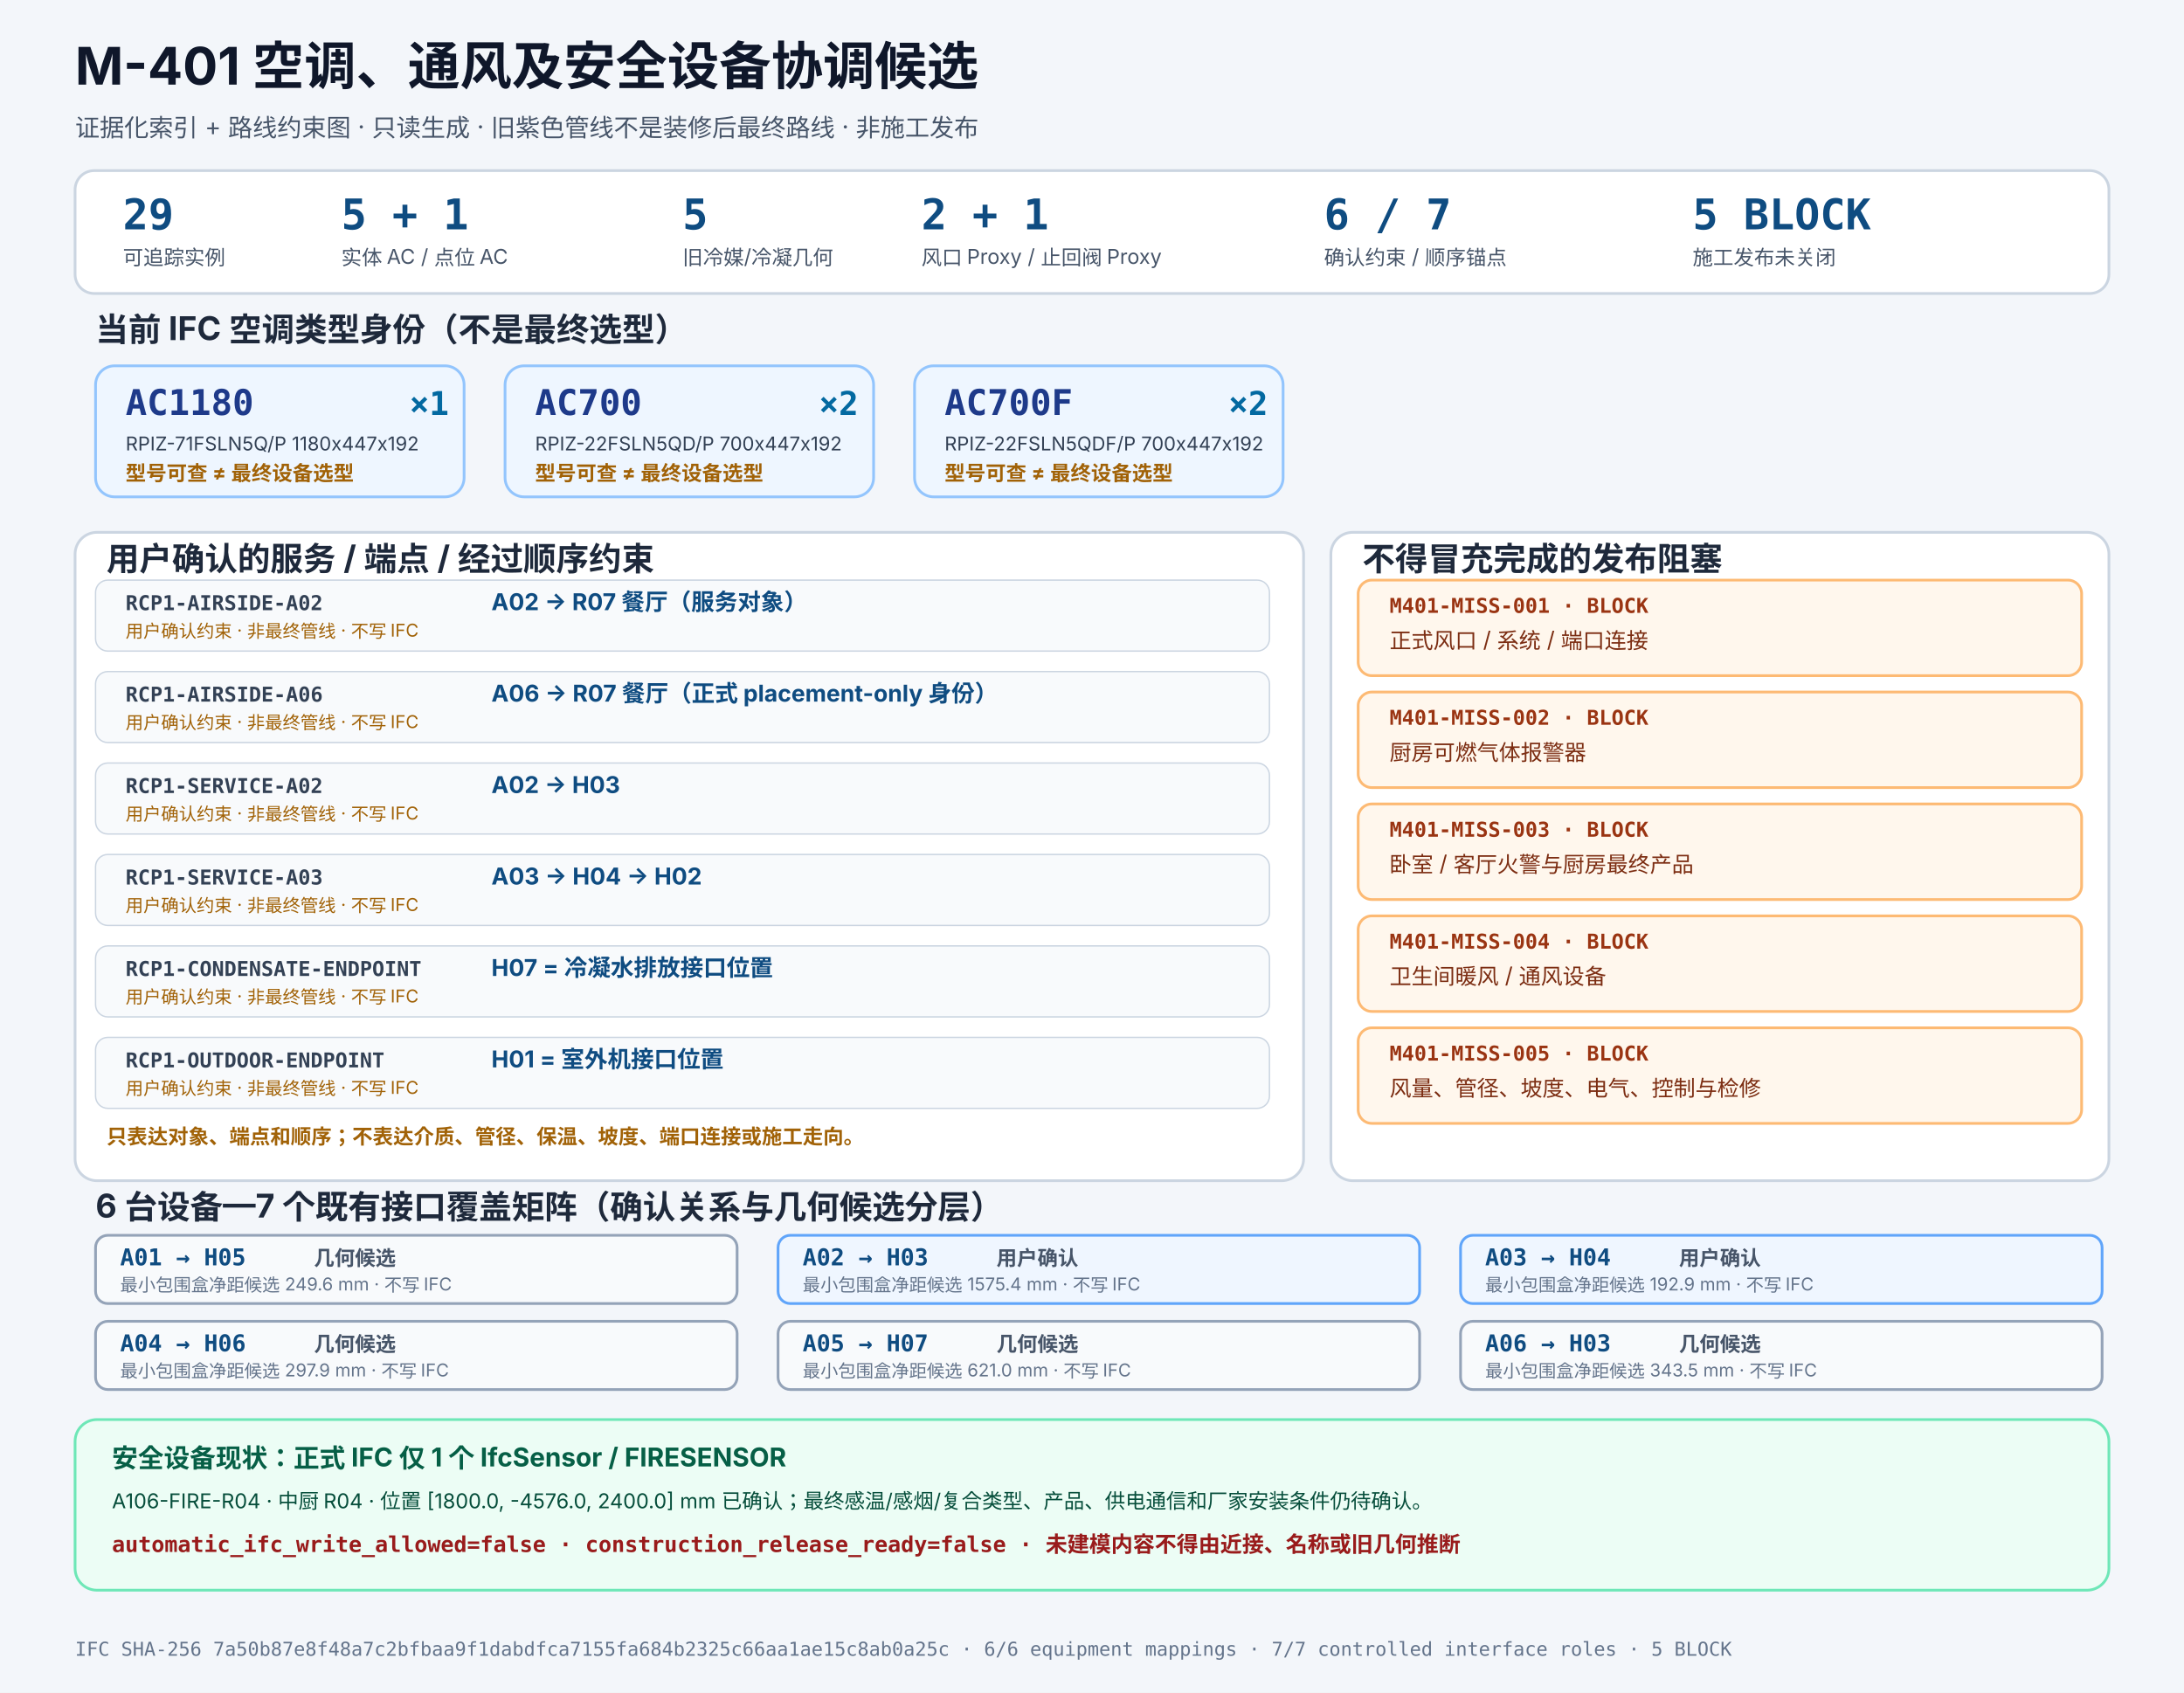
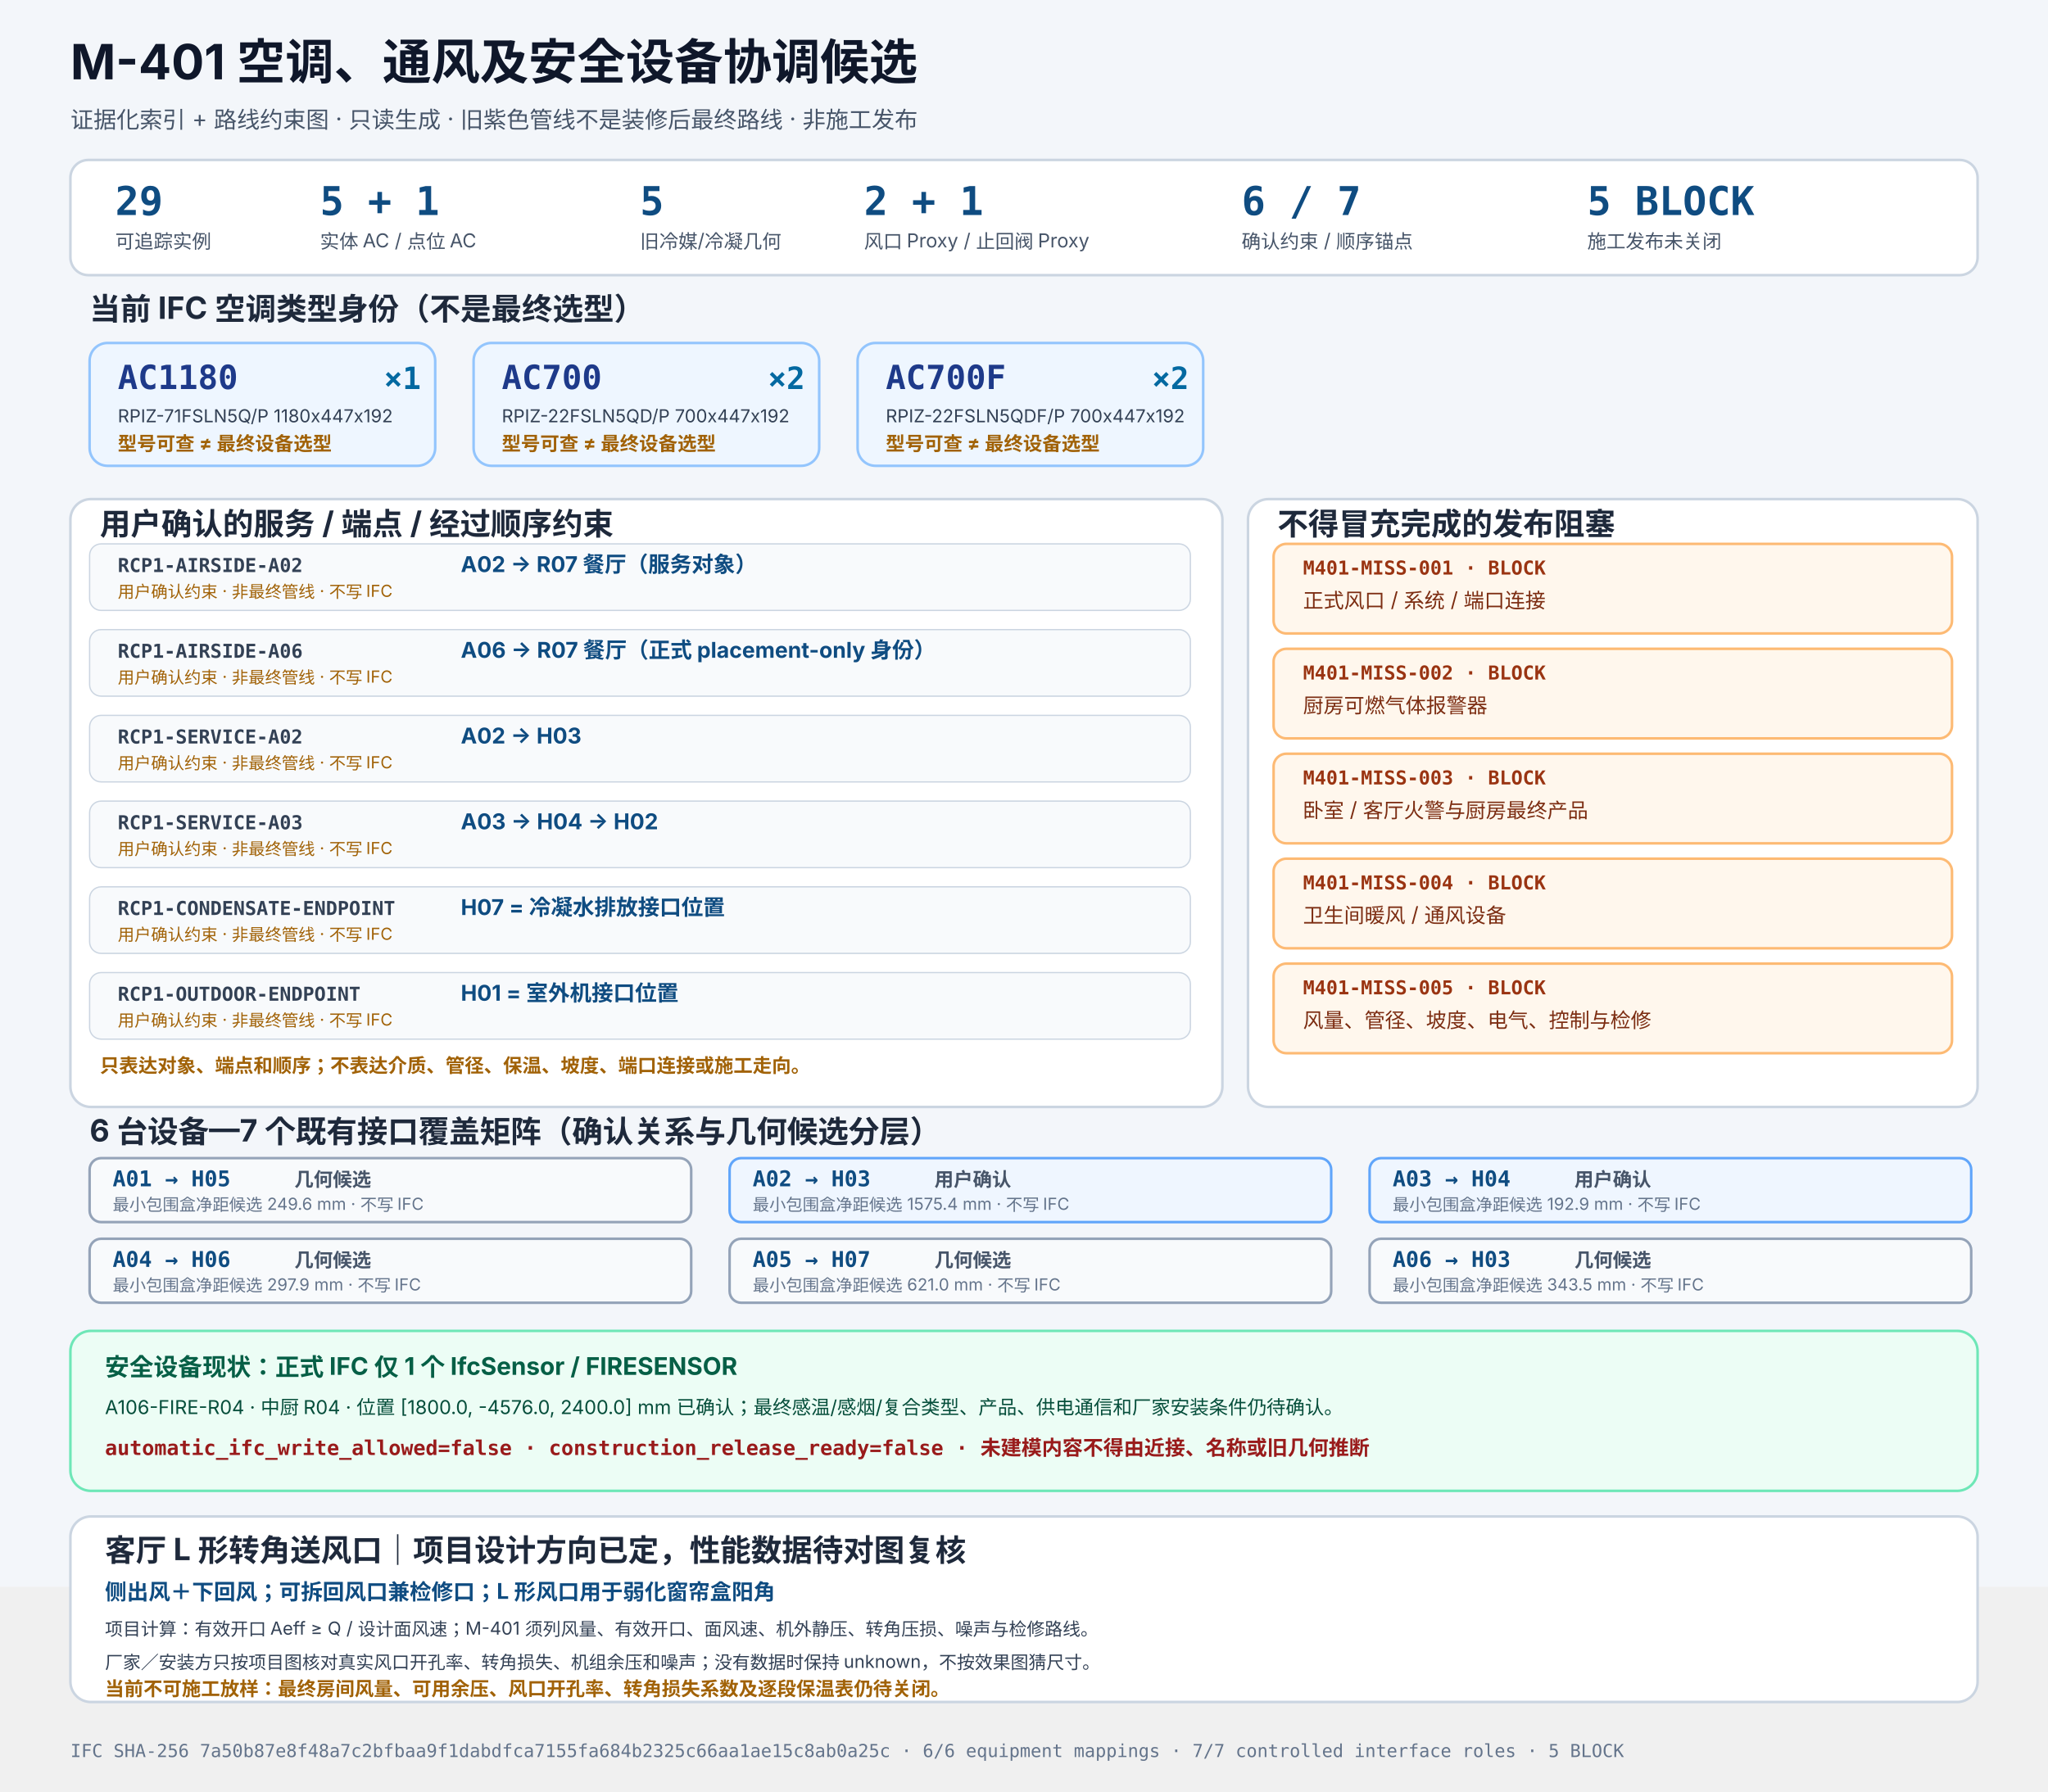
- <svg xmlns="http://www.w3.org/2000/svg" width="1600" height="1240" viewBox="0 0 1600 1240">
+ <svg xmlns="http://www.w3.org/2000/svg" width="1600" height="1400" viewBox="0 0 1600 1400">
  <style>
.bg{fill:#f3f6fa}.panel{fill:#fff;stroke:#cbd5e1;stroke-width:2}.card{fill:#eef6ff;stroke:#93c5fd;stroke-width:2}
.title{font:700 38px -apple-system,"PingFang SC",sans-serif;fill:#0f172a}.subtitle{font:18px -apple-system,"PingFang SC",sans-serif;fill:#475569}
.kpi{font:700 31px ui-monospace,SFMono-Regular,monospace;fill:#0f4c81}.kpi-label{font:15px -apple-system,"PingFang SC",sans-serif;fill:#475569}
.section{font:700 24px -apple-system,"PingFang SC",sans-serif;fill:#1e293b}.type{font:700 26px ui-monospace,monospace;fill:#1e3a8a}
.count{font:700 24px ui-monospace,monospace;fill:#0369a1}.small{font:14px -apple-system,"PingFang SC",sans-serif;fill:#334155}.warn{font:700 15px -apple-system,"PingFang SC",sans-serif;fill:#a16207}
.route{fill:#f8fafc;stroke:#cbd5e1}.route-id{font:700 15px ui-monospace,monospace;fill:#334155}.route-label{font:700 17px -apple-system,"PingFang SC",sans-serif;fill:#0f4c81}
.route-note{font:13px -apple-system,"PingFang SC",sans-serif;fill:#a16207}.block{fill:#fff7ed;stroke:#fdba74;stroke-width:2}
.block-id{font:700 15px ui-monospace,monospace;fill:#9a3412}.block-name{font:16px -apple-system,"PingFang SC",sans-serif;fill:#7c2d12}
.map-confirmed{fill:#eff6ff;stroke:#60a5fa;stroke-width:2}.map-candidate{fill:#f8fafc;stroke:#94a3b8;stroke-width:2}
.map-id{font:700 17px ui-monospace,monospace;fill:#0f4c81}.map-status{font:700 15px -apple-system,"PingFang SC",sans-serif;fill:#475569}
.map-note{font:13px -apple-system,"PingFang SC",sans-serif;fill:#64748b}
.safety{fill:#ecfdf5;stroke:#6ee7b7;stroke-width:2}.safety-title{font:700 19px -apple-system,"PingFang SC",sans-serif;fill:#065f46}
.safety-text{font:15px -apple-system,"PingFang SC",sans-serif;fill:#064e3b}.gate{font:700 16px ui-monospace,monospace;fill:#991b1b}
.footer{font:14px ui-monospace,monospace;fill:#64748b}
</style>
  <rect class="bg" width="1600" height="1240" />
  <text class="title" x="55" y="62">M-401 空调、通风及安全设备协调候选</text>
  <text class="subtitle" x="55" y="100">证据化索引 + 路线约束图 · 只读生成 · 旧紫色管线不是装修后最终路线 · 非施工发布</text>
  <rect class="panel" x="55" y="125" width="1490" height="90" rx="14" />
  <text class="kpi" x="90" y="168">29</text>
  <text class="kpi-label" x="90" y="194">可追踪实例</text>
  <text class="kpi" x="250" y="168">5 + 1</text>
  <text class="kpi-label" x="250" y="194">实体 AC / 点位 AC</text>
  <text class="kpi" x="500" y="168">5</text>
  <text class="kpi-label" x="500" y="194">旧冷媒/冷凝几何</text>
  <text class="kpi" x="675" y="168">2 + 1</text>
  <text class="kpi-label" x="675" y="194">风口 Proxy / 止回阀 Proxy</text>
  <text class="kpi" x="970" y="168">6 / 7</text>
  <text class="kpi-label" x="970" y="194">确认约束 / 顺序锚点</text>
  <text class="kpi" x="1240" y="168">5 BLOCK</text>
  <text class="kpi-label" x="1240" y="194">施工发布未关闭</text>
  <text class="section" x="70" y="250">当前 IFC 空调类型身份（不是最终选型）</text>
  <rect class="card" x="70" y="268" width="270" height="96" rx="14" />
  <text class="type" x="92" y="304">AC1180</text>
  <text class="count" x="300" y="304">×1</text>
  <text class="small" x="92" y="330">RPIZ-71FSLN5Q/P 1180x447x192</text>
  <text class="warn" x="92" y="352">型号可查 ≠ 最终设备选型</text>
  <rect class="card" x="370" y="268" width="270" height="96" rx="14" />
  <text class="type" x="392" y="304">AC700</text>
  <text class="count" x="600" y="304">×2</text>
  <text class="small" x="392" y="330">RPIZ-22FSLN5QD/P 700x447x192</text>
  <text class="warn" x="392" y="352">型号可查 ≠ 最终设备选型</text>
  <rect class="card" x="670" y="268" width="270" height="96" rx="14" />
  <text class="type" x="692" y="304">AC700F</text>
  <text class="count" x="900" y="304">×2</text>
  <text class="small" x="692" y="330">RPIZ-22FSLN5QDF/P 700x447x192</text>
  <text class="warn" x="692" y="352">型号可查 ≠ 最终设备选型</text>
  <rect class="panel" x="55" y="390" width="900" height="475" rx="16" />
  <text class="section" x="78" y="418">用户确认的服务 / 端点 / 经过顺序约束</text>
  <rect class="route" x="70" y="425" width="860" height="52" rx="9" />
  <text class="route-id" x="92" y="447">RCP1-AIRSIDE-A02</text>
  <text class="route-label" x="360" y="447">A02 → R07 餐厅（服务对象）</text>
  <text class="route-note" x="92" y="467">用户确认约束 · 非最终管线 · 不写 IFC</text>
  <rect class="route" x="70" y="492" width="860" height="52" rx="9" />
  <text class="route-id" x="92" y="514">RCP1-AIRSIDE-A06</text>
  <text class="route-label" x="360" y="514">A06 → R07 餐厅（正式 placement-only 身份）</text>
  <text class="route-note" x="92" y="534">用户确认约束 · 非最终管线 · 不写 IFC</text>
  <rect class="route" x="70" y="559" width="860" height="52" rx="9" />
  <text class="route-id" x="92" y="581">RCP1-SERVICE-A02</text>
  <text class="route-label" x="360" y="581">A02 → H03</text>
  <text class="route-note" x="92" y="601">用户确认约束 · 非最终管线 · 不写 IFC</text>
  <rect class="route" x="70" y="626" width="860" height="52" rx="9" />
  <text class="route-id" x="92" y="648">RCP1-SERVICE-A03</text>
  <text class="route-label" x="360" y="648">A03 → H04 → H02</text>
  <text class="route-note" x="92" y="668">用户确认约束 · 非最终管线 · 不写 IFC</text>
  <rect class="route" x="70" y="693" width="860" height="52" rx="9" />
  <text class="route-id" x="92" y="715">RCP1-CONDENSATE-ENDPOINT</text>
  <text class="route-label" x="360" y="715">H07 = 冷凝水排放接口位置</text>
  <text class="route-note" x="92" y="735">用户确认约束 · 非最终管线 · 不写 IFC</text>
  <rect class="route" x="70" y="760" width="860" height="52" rx="9" />
  <text class="route-id" x="92" y="782">RCP1-OUTDOOR-ENDPOINT</text>
  <text class="route-label" x="360" y="782">H01 = 室外机接口位置</text>
  <text class="route-note" x="92" y="802">用户确认约束 · 非最终管线 · 不写 IFC</text>
  <text class="warn" x="78" y="838">只表达对象、端点和顺序；不表达介质、管径、保温、坡度、端口连接或施工走向。</text>
  <rect class="panel" x="975" y="390" width="570" height="475" rx="16" />
  <text class="section" x="998" y="418">不得冒充完成的发布阻塞</text>
  <rect class="block" x="995" y="425" width="530" height="70" rx="10" />
  <text class="block-id" x="1018" y="449">M401-MISS-001 · BLOCK</text>
  <text class="block-name" x="1018" y="475">正式风口 / 系统 / 端口连接</text>
  <rect class="block" x="995" y="507" width="530" height="70" rx="10" />
  <text class="block-id" x="1018" y="531">M401-MISS-002 · BLOCK</text>
  <text class="block-name" x="1018" y="557">厨房可燃气体报警器</text>
  <rect class="block" x="995" y="589" width="530" height="70" rx="10" />
  <text class="block-id" x="1018" y="613">M401-MISS-003 · BLOCK</text>
  <text class="block-name" x="1018" y="639">卧室 / 客厅火警与厨房最终产品</text>
  <rect class="block" x="995" y="671" width="530" height="70" rx="10" />
  <text class="block-id" x="1018" y="695">M401-MISS-004 · BLOCK</text>
  <text class="block-name" x="1018" y="721">卫生间暖风 / 通风设备</text>
  <rect class="block" x="995" y="753" width="530" height="70" rx="10" />
  <text class="block-id" x="1018" y="777">M401-MISS-005 · BLOCK</text>
  <text class="block-name" x="1018" y="803">风量、管径、坡度、电气、控制与检修</text>
  <text class="section" x="70" y="892">6 台设备—7 个既有接口覆盖矩阵（确认关系与几何候选分层）</text>
  <rect class="map-candidate" x="70" y="905" width="470" height="50" rx="9" />
  <text class="map-id" x="88" y="927">A01 → H05</text>
  <text class="map-status" x="230" y="927">几何候选</text>
  <text class="map-note" x="88" y="946">最小包围盒净距候选 249.6 mm · 不写 IFC</text>
  <rect class="map-confirmed" x="570" y="905" width="470" height="50" rx="9" />
  <text class="map-id" x="588" y="927">A02 → H03</text>
  <text class="map-status" x="730" y="927">用户确认</text>
  <text class="map-note" x="588" y="946">最小包围盒净距候选 1575.4 mm · 不写 IFC</text>
  <rect class="map-confirmed" x="1070" y="905" width="470" height="50" rx="9" />
  <text class="map-id" x="1088" y="927">A03 → H04</text>
  <text class="map-status" x="1230" y="927">用户确认</text>
  <text class="map-note" x="1088" y="946">最小包围盒净距候选 192.9 mm · 不写 IFC</text>
  <rect class="map-candidate" x="70" y="968" width="470" height="50" rx="9" />
  <text class="map-id" x="88" y="990">A04 → H06</text>
  <text class="map-status" x="230" y="990">几何候选</text>
  <text class="map-note" x="88" y="1009">最小包围盒净距候选 297.9 mm · 不写 IFC</text>
  <rect class="map-candidate" x="570" y="968" width="470" height="50" rx="9" />
  <text class="map-id" x="588" y="990">A05 → H07</text>
  <text class="map-status" x="730" y="990">几何候选</text>
  <text class="map-note" x="588" y="1009">最小包围盒净距候选 621.0 mm · 不写 IFC</text>
  <rect class="map-candidate" x="1070" y="968" width="470" height="50" rx="9" />
  <text class="map-id" x="1088" y="990">A06 → H03</text>
  <text class="map-status" x="1230" y="990">几何候选</text>
  <text class="map-note" x="1088" y="1009">最小包围盒净距候选 343.5 mm · 不写 IFC</text>
  <rect class="safety" x="55" y="1040" width="1490" height="125" rx="16" />
  <text class="safety-title" x="82" y="1075">安全设备现状：正式 IFC 仅 1 个 IfcSensor / FIRESENSOR</text>
  <text class="safety-text" x="82" y="1105">A106-FIRE-R04 · 中厨 R04 · 位置 [1800.0, -4576.0, 2400.0] mm 已确认；最终感温/感烟/复合类型、产品、供电通信和厂家安装条件仍待确认。</text>
  <text class="gate" x="82" y="1137">automatic_ifc_write_allowed=false · construction_release_ready=false · 未建模内容不得由近接、名称或旧几何推断</text>
-   <text class="footer" x="55" y="1213">IFC SHA-256 7a50b87e8f48a7c2bfbaa9f1dabdfca7155fa684b2325c66aa1ae15c8ab0a25c · 6/6 equipment mappings · 7/7 controlled interface roles · 5 BLOCK</text>
+   <rect class="panel" x="55" y="1185" width="1490" height="145" rx="16" />
+   <text class="section" x="82" y="1220">客厅 L 形转角送风口｜项目设计方向已定，性能数据待对图复核</text>
+   <text class="route-label" x="82" y="1250">侧出风＋下回风；可拆回风口兼检修口；L 形风口用于弱化窗帘盒阳角</text>
+   <text class="small" x="82" y="1278">项目计算：有效开口 Aeff ≥ Q / 设计面风速；M-401 须列风量、有效开口、面风速、机外静压、转角压损、噪声与检修路线。</text>
+   <text class="small" x="82" y="1304">厂家／安装方只按项目图核对真实风口开孔率、转角损失、机组余压和噪声；没有数据时保持 unknown，不按效果图猜尺寸。</text>
+   <text class="warn" x="82" y="1325">当前不可施工放样：最终房间风量、可用余压、风口开孔率、转角损失系数及逐段保温表仍待关闭。</text>
+   <text class="footer" x="55" y="1373">IFC SHA-256 7a50b87e8f48a7c2bfbaa9f1dabdfca7155fa684b2325c66aa1ae15c8ab0a25c · 6/6 equipment mappings · 7/7 controlled interface roles · 5 BLOCK</text>
</svg>
